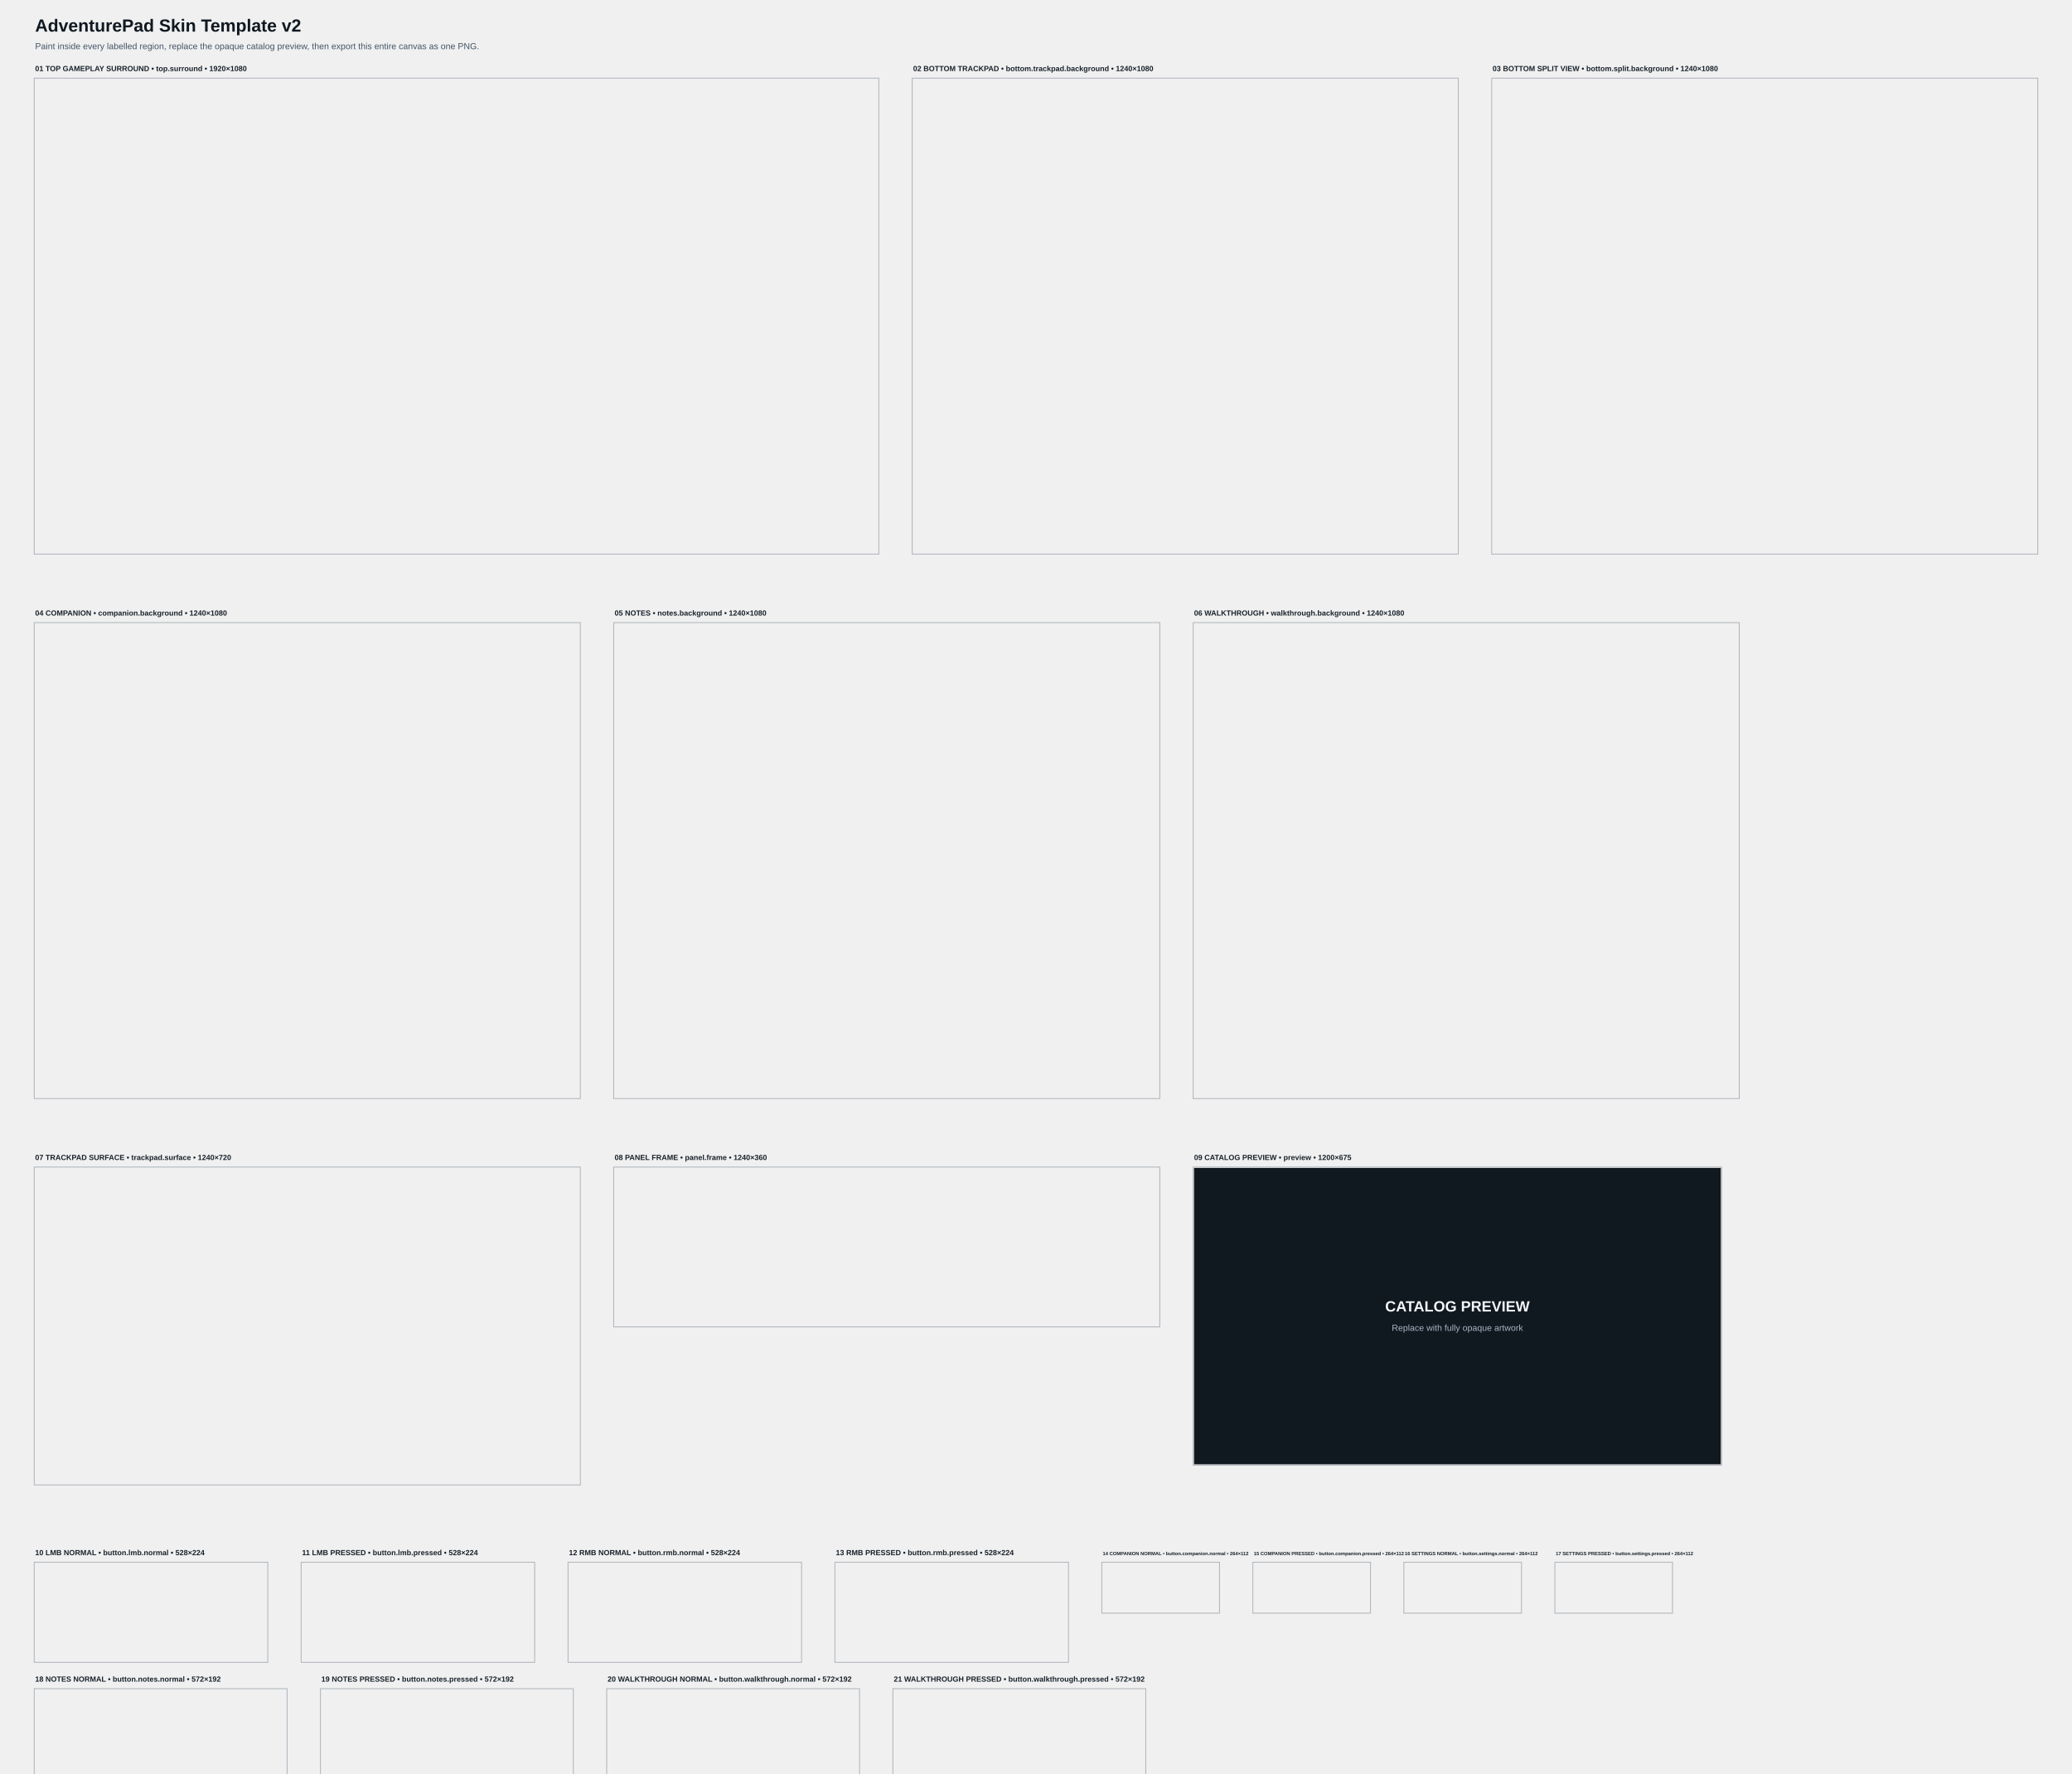
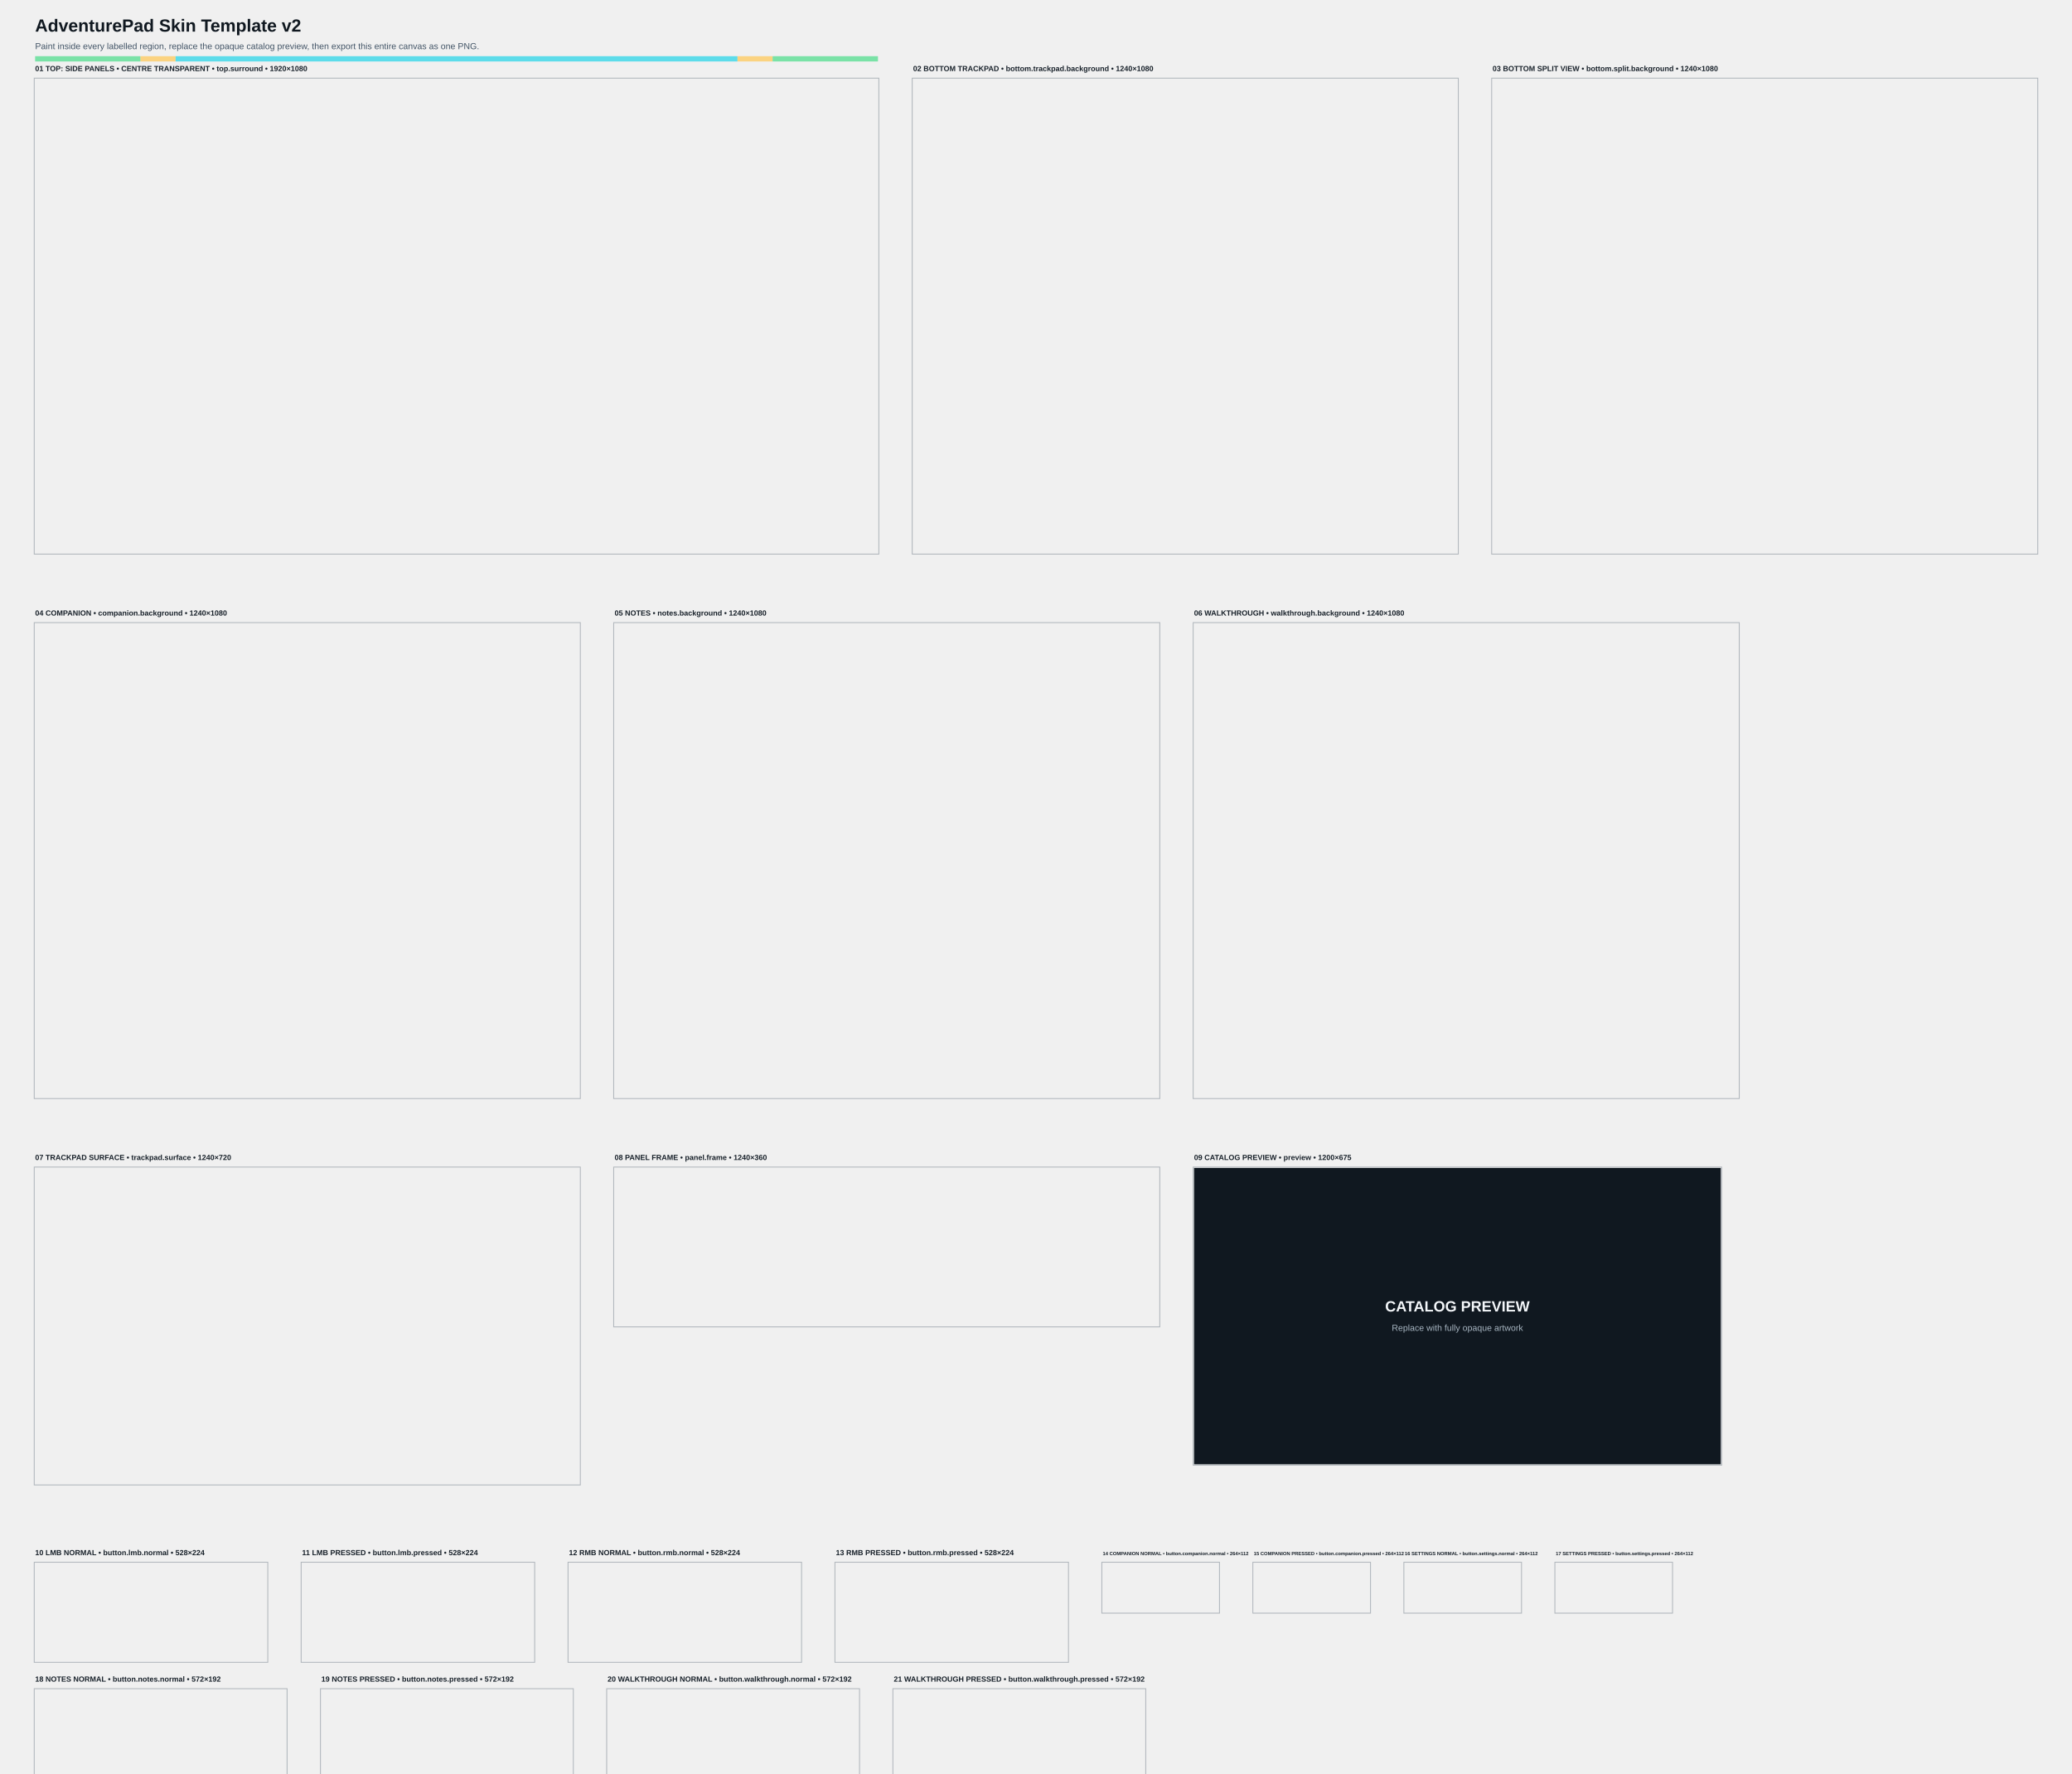
<svg xmlns="http://www.w3.org/2000/svg" width="4720" height="4040" viewBox="0 0 4720 4040" version="1.1" id="AdventurePad-Skin-Template-v2">
  <g id="ARTWORK">
    <g id="top.surround" data-slot-id="top.surround">
      <rect id="transparent-artboard-top-surround" x="80" y="180" width="1920" height="1080" fill="#ffffff" fill-opacity="0" />
    </g>
    <g id="bottom.trackpad.background" data-slot-id="bottom.trackpad.background">
      <rect id="transparent-artboard-bottom-trackpad-background" x="2080" y="180" width="1240" height="1080" fill="#ffffff" fill-opacity="0" />
    </g>
    <g id="bottom.split.background" data-slot-id="bottom.split.background">
      <rect id="transparent-artboard-bottom-split-background" x="3400" y="180" width="1240" height="1080" fill="#ffffff" fill-opacity="0" />
    </g>
    <g id="companion.background" data-slot-id="companion.background">
      <rect id="transparent-artboard-companion-background" x="80" y="1420" width="1240" height="1080" fill="#ffffff" fill-opacity="0" />
    </g>
    <g id="notes.background" data-slot-id="notes.background">
      <rect id="transparent-artboard-notes-background" x="1400" y="1420" width="1240" height="1080" fill="#ffffff" fill-opacity="0" />
    </g>
    <g id="walkthrough.background" data-slot-id="walkthrough.background">
      <rect id="transparent-artboard-walkthrough-background" x="2720" y="1420" width="1240" height="1080" fill="#ffffff" fill-opacity="0" />
    </g>
    <g id="trackpad.surface" data-slot-id="trackpad.surface">
      <rect id="transparent-artboard-trackpad-surface" x="80" y="2660" width="1240" height="720" fill="#ffffff" fill-opacity="0" />
    </g>
    <g id="panel.frame" data-slot-id="panel.frame">
      <rect id="transparent-artboard-panel-frame" x="1400" y="2660" width="1240" height="360" fill="#ffffff" fill-opacity="0" />
    </g>
    <g id="preview" data-slot-id="preview">
      <rect id="opaque-placeholder-preview" x="2720" y="2660" width="1200" height="675" fill="#101820" />
      <text x="3320" y="2987" font-family="Arial, sans-serif" font-size="34" font-weight="700" text-anchor="middle" fill="#f4f7fa">CATALOG PREVIEW</text>
      <text x="3320" y="3031" font-family="Arial, sans-serif" font-size="20" font-weight="400" text-anchor="middle" fill="#a8b6c2">Replace with fully opaque artwork</text>
    </g>
    <g id="button.lmb.normal" data-slot-id="button.lmb.normal">
      <rect id="transparent-artboard-button-lmb-normal" x="80" y="3560" width="528" height="224" fill="#ffffff" fill-opacity="0" />
    </g>
    <g id="button.lmb.pressed" data-slot-id="button.lmb.pressed">
      <rect id="transparent-artboard-button-lmb-pressed" x="688" y="3560" width="528" height="224" fill="#ffffff" fill-opacity="0" />
    </g>
    <g id="button.rmb.normal" data-slot-id="button.rmb.normal">
      <rect id="transparent-artboard-button-rmb-normal" x="1296" y="3560" width="528" height="224" fill="#ffffff" fill-opacity="0" />
    </g>
    <g id="button.rmb.pressed" data-slot-id="button.rmb.pressed">
      <rect id="transparent-artboard-button-rmb-pressed" x="1904" y="3560" width="528" height="224" fill="#ffffff" fill-opacity="0" />
    </g>
    <g id="button.companion.normal" data-slot-id="button.companion.normal">
      <rect id="transparent-artboard-button-companion-normal" x="2512" y="3560" width="264" height="112" fill="#ffffff" fill-opacity="0" />
    </g>
    <g id="button.companion.pressed" data-slot-id="button.companion.pressed">
      <rect id="transparent-artboard-button-companion-pressed" x="2856" y="3560" width="264" height="112" fill="#ffffff" fill-opacity="0" />
    </g>
    <g id="button.settings.normal" data-slot-id="button.settings.normal">
      <rect id="transparent-artboard-button-settings-normal" x="3200" y="3560" width="264" height="112" fill="#ffffff" fill-opacity="0" />
    </g>
    <g id="button.settings.pressed" data-slot-id="button.settings.pressed">
      <rect id="transparent-artboard-button-settings-pressed" x="3544" y="3560" width="264" height="112" fill="#ffffff" fill-opacity="0" />
    </g>
    <g id="button.notes.normal" data-slot-id="button.notes.normal">
      <rect id="transparent-artboard-button-notes-normal" x="80" y="3848" width="572" height="192" fill="#ffffff" fill-opacity="0" />
    </g>
    <g id="button.notes.pressed" data-slot-id="button.notes.pressed">
      <rect id="transparent-artboard-button-notes-pressed" x="732" y="3848" width="572" height="192" fill="#ffffff" fill-opacity="0" />
    </g>
    <g id="button.walkthrough.normal" data-slot-id="button.walkthrough.normal">
      <rect id="transparent-artboard-button-walkthrough-normal" x="1384" y="3848" width="572" height="192" fill="#ffffff" fill-opacity="0" />
    </g>
    <g id="button.walkthrough.pressed" data-slot-id="button.walkthrough.pressed">
      <rect id="transparent-artboard-button-walkthrough-pressed" x="2036" y="3848" width="572" height="192" fill="#ffffff" fill-opacity="0" />
    </g>
  </g>
  <g id="BOUNDARIES" fill="none" stroke="#7c8792" stroke-opacity=".55" stroke-width="2">
    <rect id="boundary-top-surround" x="78" y="178" width="1924" height="1084" />
    <rect id="boundary-bottom-trackpad-background" x="2078" y="178" width="1244" height="1084" />
    <rect id="boundary-bottom-split-background" x="3398" y="178" width="1244" height="1084" />
    <rect id="boundary-companion-background" x="78" y="1418" width="1244" height="1084" />
    <rect id="boundary-notes-background" x="1398" y="1418" width="1244" height="1084" />
    <rect id="boundary-walkthrough-background" x="2718" y="1418" width="1244" height="1084" />
    <rect id="boundary-trackpad-surface" x="78" y="2658" width="1244" height="724" />
    <rect id="boundary-panel-frame" x="1398" y="2658" width="1244" height="364" />
    <rect id="boundary-preview" x="2718" y="2658" width="1204" height="679" />
    <rect id="boundary-button-lmb-normal" x="78" y="3558" width="532" height="228" />
    <rect id="boundary-button-lmb-pressed" x="686" y="3558" width="532" height="228" />
    <rect id="boundary-button-rmb-normal" x="1294" y="3558" width="532" height="228" />
    <rect id="boundary-button-rmb-pressed" x="1902" y="3558" width="532" height="228" />
    <rect id="boundary-button-companion-normal" x="2510" y="3558" width="268" height="116" />
    <rect id="boundary-button-companion-pressed" x="2854" y="3558" width="268" height="116" />
    <rect id="boundary-button-settings-normal" x="3198" y="3558" width="268" height="116" />
    <rect id="boundary-button-settings-pressed" x="3542" y="3558" width="268" height="116" />
    <rect id="boundary-button-notes-normal" x="78" y="3846" width="576" height="196" />
    <rect id="boundary-button-notes-pressed" x="730" y="3846" width="576" height="196" />
    <rect id="boundary-button-walkthrough-normal" x="1382" y="3846" width="576" height="196" />
    <rect id="boundary-button-walkthrough-pressed" x="2034" y="3846" width="576" height="196" />
  </g>
  <g id="LABELS">
    <text x="80" y="72" font-family="Arial, sans-serif" font-size="40" font-weight="700" text-anchor="start" fill="#101820">AdventurePad Skin Template v2</text>
    <text x="80" y="112" font-family="Arial, sans-serif" font-size="20" font-weight="400" text-anchor="start" fill="#425466">Paint inside every labelled region, replace the opaque catalog preview, then export this entire canvas as one PNG.</text>
-     <text x="80" y="162" font-family="Arial, sans-serif" font-size="17" font-weight="700" text-anchor="start" fill="#18212a">01  TOP GAMEPLAY SURROUND  •  top.surround  •  1920×1080</text>
+     <text x="80" y="162" font-family="Arial, sans-serif" font-size="17" font-weight="700" text-anchor="start" fill="#18212a">01  TOP: SIDE PANELS • CENTRE TRANSPARENT  •  top.surround  •  1920×1080</text>
+     <rect id="top-surround-zone-left-panel" x="80" y="128" width="240" height="12" fill="#4ddd8b" fill-opacity=".72" />
+     <rect id="top-surround-zone-left-overlap" x="320" y="128" width="80" height="12" fill="#ffc857" fill-opacity=".72" />
+     <rect id="top-surround-zone-gameplay-safe-center" x="400" y="128" width="1280" height="12" fill="#24d4e8" fill-opacity=".72" />
+     <rect id="top-surround-zone-right-overlap" x="1680" y="128" width="80" height="12" fill="#ffc857" fill-opacity=".72" />
+     <rect id="top-surround-zone-right-panel" x="1760" y="128" width="240" height="12" fill="#4ddd8b" fill-opacity=".72" />
    <text x="2080" y="162" font-family="Arial, sans-serif" font-size="17" font-weight="700" text-anchor="start" fill="#18212a">02  BOTTOM TRACKPAD  •  bottom.trackpad.background  •  1240×1080</text>
    <text x="3400" y="162" font-family="Arial, sans-serif" font-size="17" font-weight="700" text-anchor="start" fill="#18212a">03  BOTTOM SPLIT VIEW  •  bottom.split.background  •  1240×1080</text>
    <text x="80" y="1402" font-family="Arial, sans-serif" font-size="17" font-weight="700" text-anchor="start" fill="#18212a">04  COMPANION  •  companion.background  •  1240×1080</text>
    <text x="1400" y="1402" font-family="Arial, sans-serif" font-size="17" font-weight="700" text-anchor="start" fill="#18212a">05  NOTES  •  notes.background  •  1240×1080</text>
    <text x="2720" y="1402" font-family="Arial, sans-serif" font-size="17" font-weight="700" text-anchor="start" fill="#18212a">06  WALKTHROUGH  •  walkthrough.background  •  1240×1080</text>
    <text x="80" y="2642" font-family="Arial, sans-serif" font-size="17" font-weight="700" text-anchor="start" fill="#18212a">07  TRACKPAD SURFACE  •  trackpad.surface  •  1240×720</text>
    <text x="1400" y="2642" font-family="Arial, sans-serif" font-size="17" font-weight="700" text-anchor="start" fill="#18212a">08  PANEL FRAME  •  panel.frame  •  1240×360</text>
    <text x="2720" y="2642" font-family="Arial, sans-serif" font-size="17" font-weight="700" text-anchor="start" fill="#18212a">09  CATALOG PREVIEW  •  preview  •  1200×675</text>
    <text x="80" y="3542" font-family="Arial, sans-serif" font-size="17" font-weight="700" text-anchor="start" fill="#18212a">10  LMB NORMAL  •  button.lmb.normal  •  528×224</text>
    <text x="688" y="3542" font-family="Arial, sans-serif" font-size="17" font-weight="700" text-anchor="start" fill="#18212a">11  LMB PRESSED  •  button.lmb.pressed  •  528×224</text>
    <text x="1296" y="3542" font-family="Arial, sans-serif" font-size="17" font-weight="700" text-anchor="start" fill="#18212a">12  RMB NORMAL  •  button.rmb.normal  •  528×224</text>
    <text x="1904" y="3542" font-family="Arial, sans-serif" font-size="17" font-weight="700" text-anchor="start" fill="#18212a">13  RMB PRESSED  •  button.rmb.pressed  •  528×224</text>
    <text x="2512" y="3542" font-family="Arial, sans-serif" font-size="11" font-weight="700" text-anchor="start" fill="#18212a">14  COMPANION NORMAL  •  button.companion.normal  •  264×112</text>
    <text x="2856" y="3542" font-family="Arial, sans-serif" font-size="11" font-weight="700" text-anchor="start" fill="#18212a">15  COMPANION PRESSED  •  button.companion.pressed  •  264×112</text>
    <text x="3200" y="3542" font-family="Arial, sans-serif" font-size="11" font-weight="700" text-anchor="start" fill="#18212a">16  SETTINGS NORMAL  •  button.settings.normal  •  264×112</text>
    <text x="3544" y="3542" font-family="Arial, sans-serif" font-size="11" font-weight="700" text-anchor="start" fill="#18212a">17  SETTINGS PRESSED  •  button.settings.pressed  •  264×112</text>
    <text x="80" y="3830" font-family="Arial, sans-serif" font-size="17" font-weight="700" text-anchor="start" fill="#18212a">18  NOTES NORMAL  •  button.notes.normal  •  572×192</text>
    <text x="732" y="3830" font-family="Arial, sans-serif" font-size="17" font-weight="700" text-anchor="start" fill="#18212a">19  NOTES PRESSED  •  button.notes.pressed  •  572×192</text>
    <text x="1384" y="3830" font-family="Arial, sans-serif" font-size="17" font-weight="700" text-anchor="start" fill="#18212a">20  WALKTHROUGH NORMAL  •  button.walkthrough.normal  •  572×192</text>
    <text x="2036" y="3830" font-family="Arial, sans-serif" font-size="17" font-weight="700" text-anchor="start" fill="#18212a">21  WALKTHROUGH PRESSED  •  button.walkthrough.pressed  •  572×192</text>
  </g>
  <g id="REGISTRATION" style="display:none">
-     <rect id="registration-top-surround" x="80" y="180" width="1920" height="1080" fill="none" data-slot-id="top.surround" data-scale-mode="fill" data-alpha-mode="rgba-runtime-clipped" />
+     <rect id="registration-top-surround" x="80" y="180" width="1920" height="1080" fill="none" data-slot-id="top.surround" data-scale-mode="fill" data-alpha-mode="rgba-gameplay-safe-center" data-gameplay-safe-center="320,0,1280,1080" />
    <rect id="registration-bottom-trackpad-background" x="2080" y="180" width="1240" height="1080" fill="none" data-slot-id="bottom.trackpad.background" data-scale-mode="cover" data-alpha-mode="rgba" />
    <rect id="registration-bottom-split-background" x="3400" y="180" width="1240" height="1080" fill="none" data-slot-id="bottom.split.background" data-scale-mode="cover" data-alpha-mode="rgba" />
    <rect id="registration-companion-background" x="80" y="1420" width="1240" height="1080" fill="none" data-slot-id="companion.background" data-scale-mode="cover" data-alpha-mode="rgba" />
    <rect id="registration-notes-background" x="1400" y="1420" width="1240" height="1080" fill="none" data-slot-id="notes.background" data-scale-mode="cover" data-alpha-mode="rgba" />
    <rect id="registration-walkthrough-background" x="2720" y="1420" width="1240" height="1080" fill="none" data-slot-id="walkthrough.background" data-scale-mode="cover" data-alpha-mode="rgba" />
    <rect id="registration-trackpad-surface" x="80" y="2660" width="1240" height="720" fill="none" data-slot-id="trackpad.surface" data-scale-mode="nineSlice" data-alpha-mode="rgba" data-nine-slice="96,96,96,96" />
    <rect id="registration-panel-frame" x="1400" y="2660" width="1240" height="360" fill="none" data-slot-id="panel.frame" data-scale-mode="nineSlice" data-alpha-mode="rgba-transparent-center" data-nine-slice="64,64,64,64" />
    <rect id="registration-preview" x="2720" y="2660" width="1200" height="675" fill="none" data-slot-id="preview" data-scale-mode="contain" data-alpha-mode="opaque" />
    <rect id="registration-button-lmb-normal" x="80" y="3560" width="528" height="224" fill="none" data-slot-id="button.lmb.normal" data-scale-mode="nineSlice" data-alpha-mode="rgba" data-nine-slice="48,48,48,48" />
    <rect id="registration-button-lmb-pressed" x="688" y="3560" width="528" height="224" fill="none" data-slot-id="button.lmb.pressed" data-scale-mode="nineSlice" data-alpha-mode="rgba" data-nine-slice="48,48,48,48" />
    <rect id="registration-button-rmb-normal" x="1296" y="3560" width="528" height="224" fill="none" data-slot-id="button.rmb.normal" data-scale-mode="nineSlice" data-alpha-mode="rgba" data-nine-slice="48,48,48,48" />
    <rect id="registration-button-rmb-pressed" x="1904" y="3560" width="528" height="224" fill="none" data-slot-id="button.rmb.pressed" data-scale-mode="nineSlice" data-alpha-mode="rgba" data-nine-slice="48,48,48,48" />
    <rect id="registration-button-companion-normal" x="2512" y="3560" width="264" height="112" fill="none" data-slot-id="button.companion.normal" data-scale-mode="nineSlice" data-alpha-mode="rgba" data-nine-slice="24,24,24,24" />
    <rect id="registration-button-companion-pressed" x="2856" y="3560" width="264" height="112" fill="none" data-slot-id="button.companion.pressed" data-scale-mode="nineSlice" data-alpha-mode="rgba" data-nine-slice="24,24,24,24" />
    <rect id="registration-button-settings-normal" x="3200" y="3560" width="264" height="112" fill="none" data-slot-id="button.settings.normal" data-scale-mode="nineSlice" data-alpha-mode="rgba" data-nine-slice="24,24,24,24" />
    <rect id="registration-button-settings-pressed" x="3544" y="3560" width="264" height="112" fill="none" data-slot-id="button.settings.pressed" data-scale-mode="nineSlice" data-alpha-mode="rgba" data-nine-slice="24,24,24,24" />
    <rect id="registration-button-notes-normal" x="80" y="3848" width="572" height="192" fill="none" data-slot-id="button.notes.normal" data-scale-mode="nineSlice" data-alpha-mode="rgba" data-nine-slice="32,32,32,32" />
    <rect id="registration-button-notes-pressed" x="732" y="3848" width="572" height="192" fill="none" data-slot-id="button.notes.pressed" data-scale-mode="nineSlice" data-alpha-mode="rgba" data-nine-slice="32,32,32,32" />
    <rect id="registration-button-walkthrough-normal" x="1384" y="3848" width="572" height="192" fill="none" data-slot-id="button.walkthrough.normal" data-scale-mode="nineSlice" data-alpha-mode="rgba" data-nine-slice="32,32,32,32" />
    <rect id="registration-button-walkthrough-pressed" x="2036" y="3848" width="572" height="192" fill="none" data-slot-id="button.walkthrough.pressed" data-scale-mode="nineSlice" data-alpha-mode="rgba" data-nine-slice="32,32,32,32" />
  </g>
</svg>
